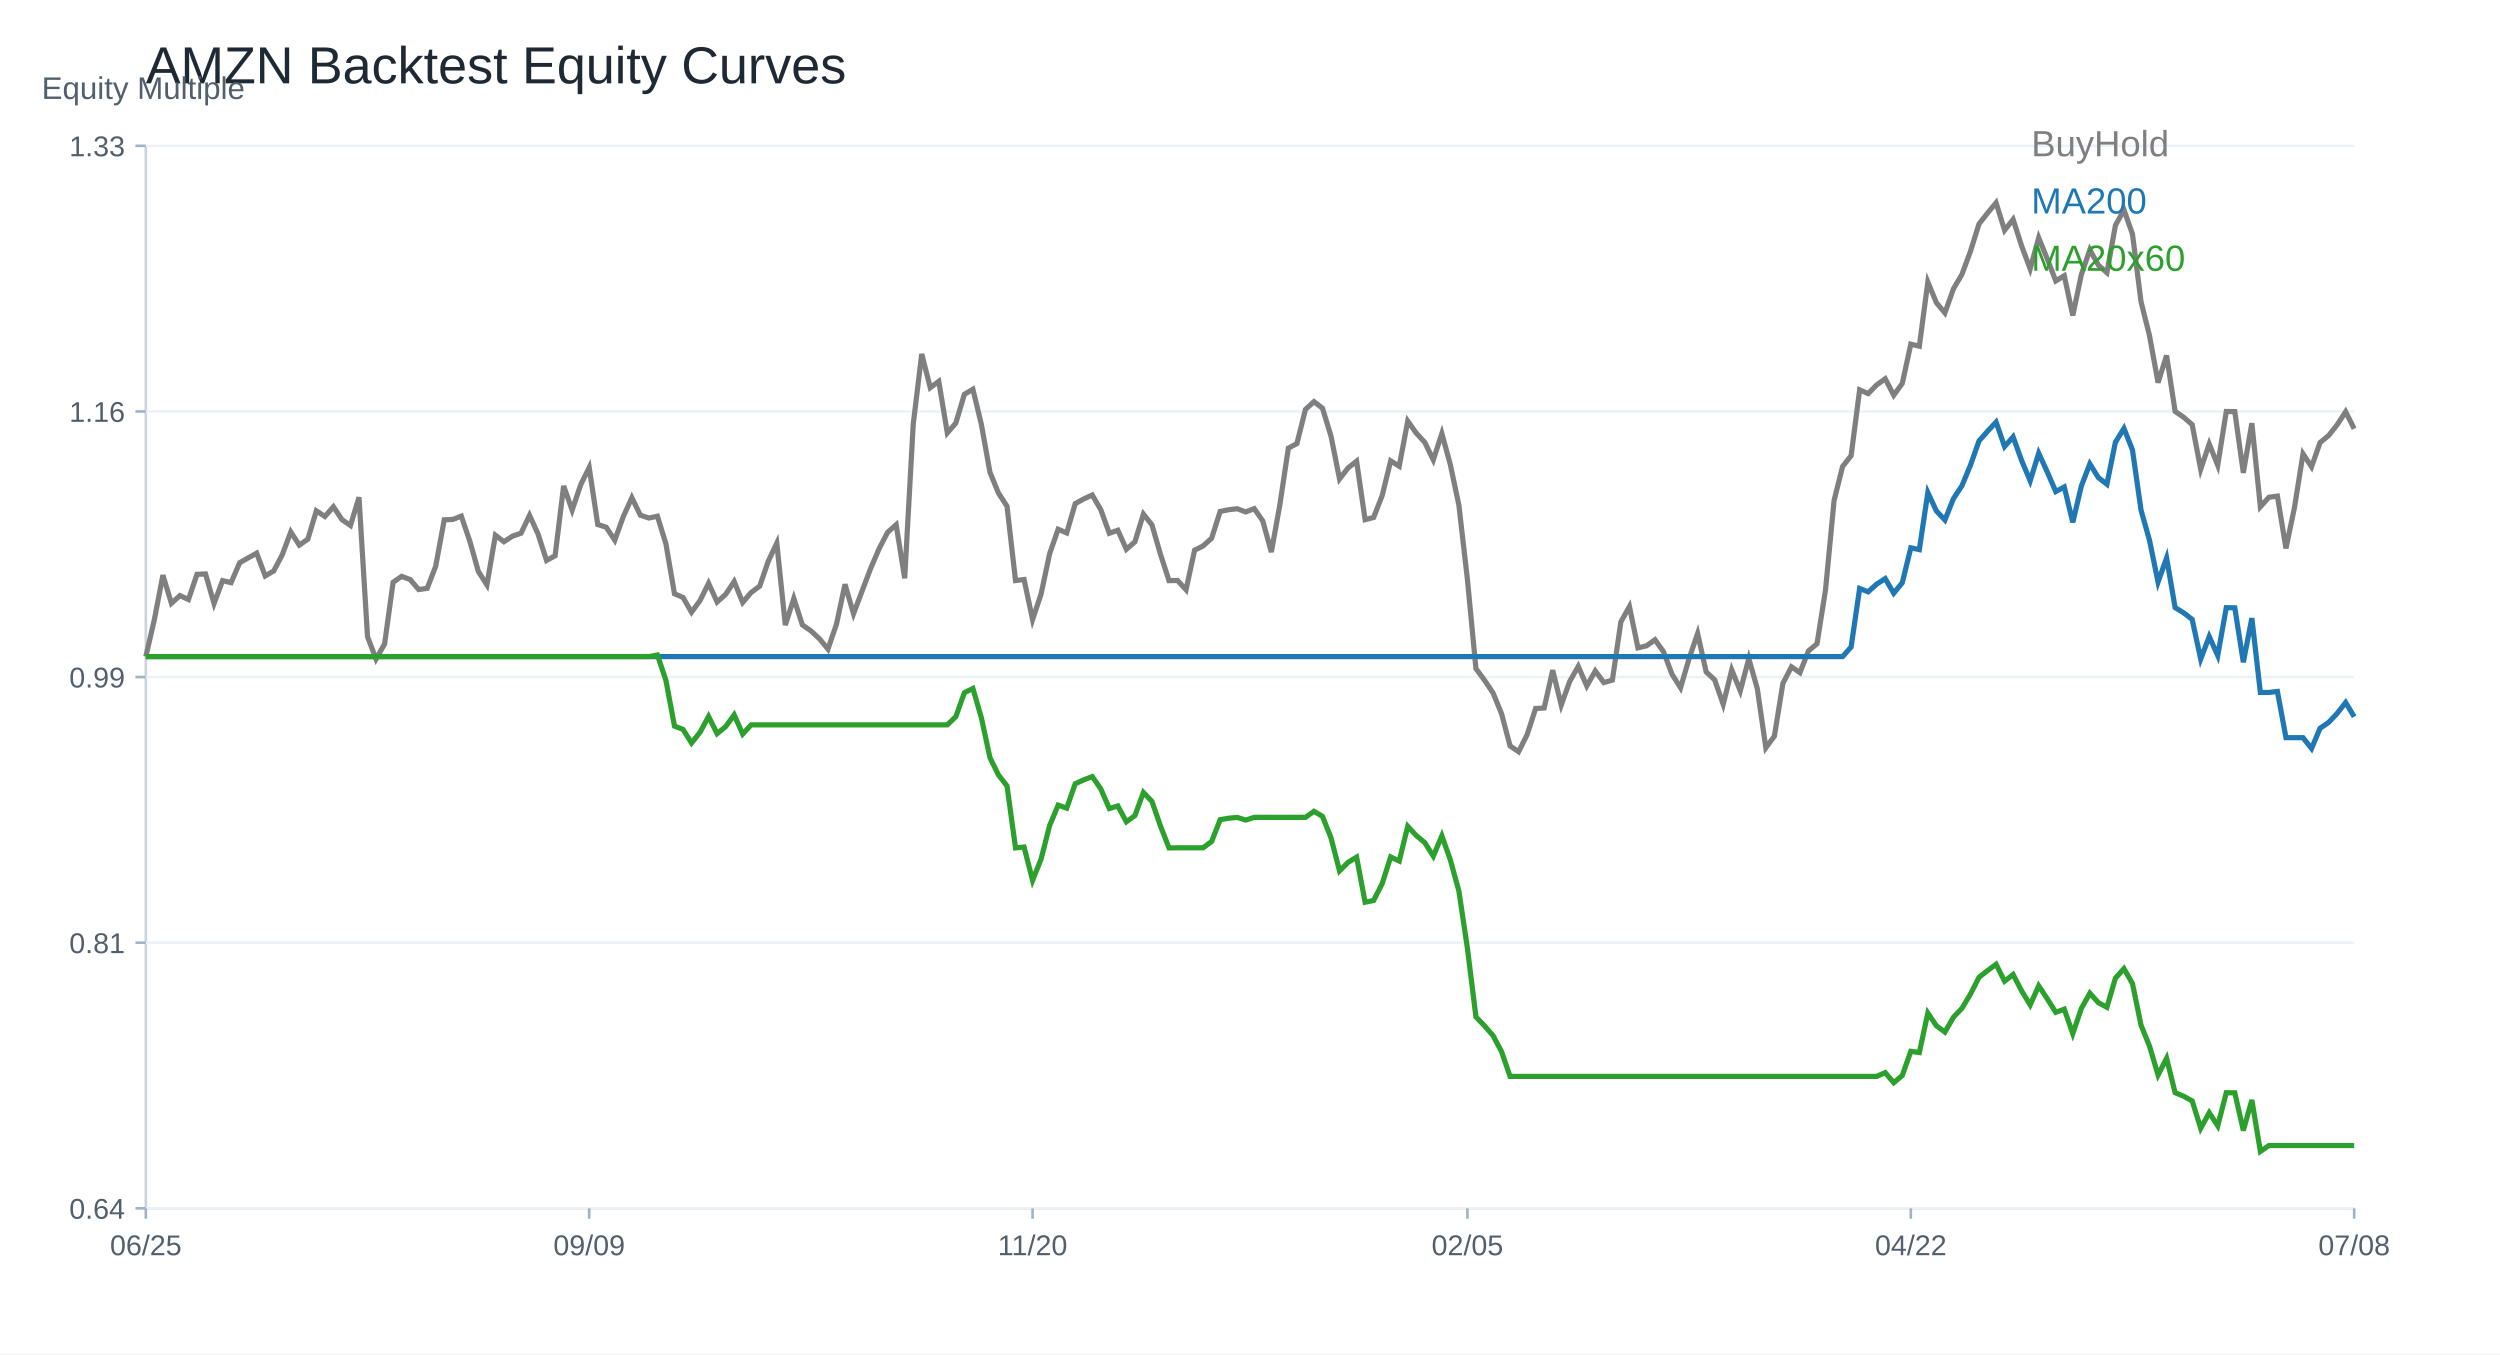
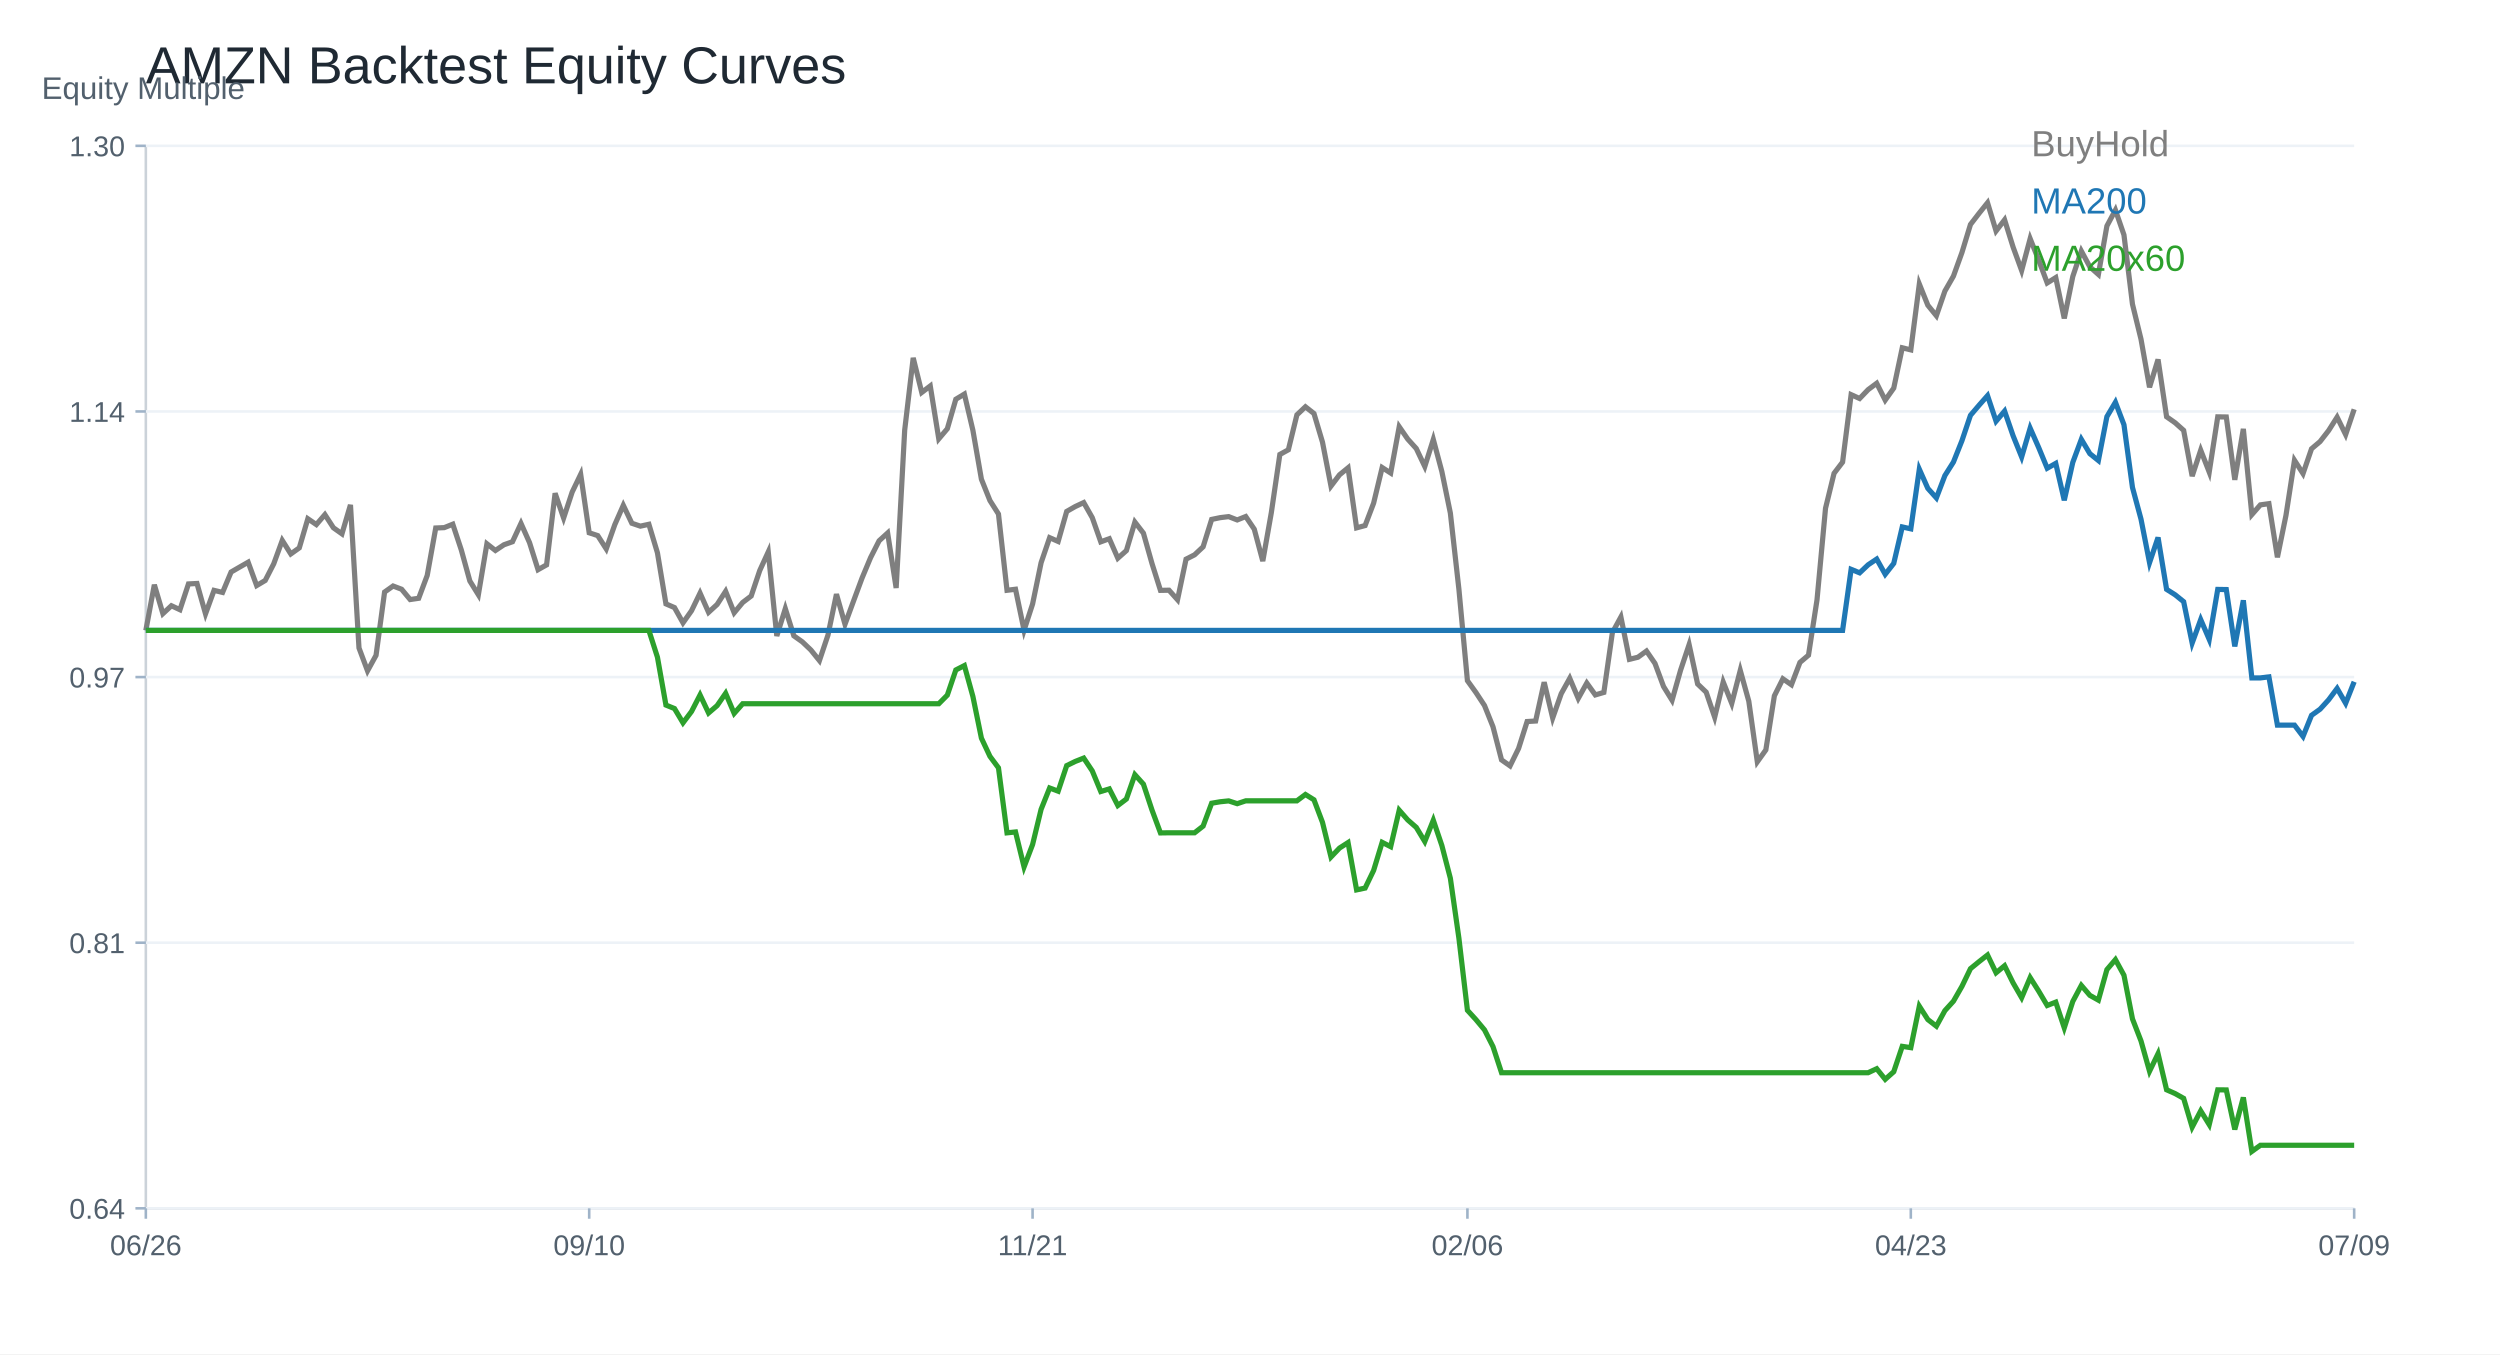
<svg xmlns="http://www.w3.org/2000/svg" width="960" height="520" viewBox="0 0 960 520">
  <rect width="100%" height="100%" fill="white" />
  <text x="56.00" y="32.00" font-size="20" font-family="Arial" fill="#1f2933" text-anchor="start">AMZN Backtest Equity Curves</text>
  <line x1="56" y1="464" x2="904" y2="464" stroke="#cbd2d9" />
  <line x1="56" y1="56" x2="56" y2="464" stroke="#cbd2d9" />
  <text x="16.00" y="38.00" font-size="12" font-family="Arial" fill="#52606d" text-anchor="start">Equity Multiple</text>
  <line x1="56" y1="464.00" x2="904" y2="464.00" stroke="#edf2f7" />
  <line x1="52" y1="464.00" x2="56" y2="464.00" stroke="#9fb3c8" />
  <text x="48.00" y="468.00" font-size="11" font-family="Arial" fill="#52606d" text-anchor="end">0.64</text>
  <line x1="56" y1="362.00" x2="904" y2="362.00" stroke="#edf2f7" />
  <line x1="52" y1="362.00" x2="56" y2="362.00" stroke="#9fb3c8" />
  <text x="48.00" y="366.00" font-size="11" font-family="Arial" fill="#52606d" text-anchor="end">0.81</text>
  <line x1="56" y1="260.00" x2="904" y2="260.00" stroke="#edf2f7" />
  <line x1="52" y1="260.00" x2="56" y2="260.00" stroke="#9fb3c8" />
-   <text x="48.00" y="264.00" font-size="11" font-family="Arial" fill="#52606d" text-anchor="end">0.99</text>
+   <text x="48.00" y="264.00" font-size="11" font-family="Arial" fill="#52606d" text-anchor="end">0.97</text>
  <line x1="56" y1="158.00" x2="904" y2="158.00" stroke="#edf2f7" />
  <line x1="52" y1="158.00" x2="56" y2="158.00" stroke="#9fb3c8" />
-   <text x="48.00" y="162.00" font-size="11" font-family="Arial" fill="#52606d" text-anchor="end">1.16</text>
+   <text x="48.00" y="162.00" font-size="11" font-family="Arial" fill="#52606d" text-anchor="end">1.14</text>
  <line x1="56" y1="56.00" x2="904" y2="56.00" stroke="#edf2f7" />
  <line x1="52" y1="56.00" x2="56" y2="56.00" stroke="#9fb3c8" />
-   <text x="48.00" y="60.00" font-size="11" font-family="Arial" fill="#52606d" text-anchor="end">1.33</text>
+   <text x="48.00" y="60.00" font-size="11" font-family="Arial" fill="#52606d" text-anchor="end">1.30</text>
  <line x1="56.00" y1="464" x2="56.00" y2="468" stroke="#9fb3c8" />
-   <text x="56.00" y="482.00" font-size="11" font-family="Arial" fill="#52606d" text-anchor="middle">06/25</text>
+   <text x="56.00" y="482.00" font-size="11" font-family="Arial" fill="#52606d" text-anchor="middle">06/26</text>
  <line x1="226.25" y1="464" x2="226.25" y2="468" stroke="#9fb3c8" />
-   <text x="226.25" y="482.00" font-size="11" font-family="Arial" fill="#52606d" text-anchor="middle">09/09</text>
+   <text x="226.25" y="482.00" font-size="11" font-family="Arial" fill="#52606d" text-anchor="middle">09/10</text>
  <line x1="396.51" y1="464" x2="396.51" y2="468" stroke="#9fb3c8" />
-   <text x="396.51" y="482.00" font-size="11" font-family="Arial" fill="#52606d" text-anchor="middle">11/20</text>
+   <text x="396.51" y="482.00" font-size="11" font-family="Arial" fill="#52606d" text-anchor="middle">11/21</text>
  <line x1="563.49" y1="464" x2="563.49" y2="468" stroke="#9fb3c8" />
-   <text x="563.49" y="482.00" font-size="11" font-family="Arial" fill="#52606d" text-anchor="middle">02/05</text>
+   <text x="563.49" y="482.00" font-size="11" font-family="Arial" fill="#52606d" text-anchor="middle">02/06</text>
  <line x1="733.75" y1="464" x2="733.75" y2="468" stroke="#9fb3c8" />
-   <text x="733.75" y="482.00" font-size="11" font-family="Arial" fill="#52606d" text-anchor="middle">04/22</text>
+   <text x="733.75" y="482.00" font-size="11" font-family="Arial" fill="#52606d" text-anchor="middle">04/23</text>
  <line x1="904.00" y1="464" x2="904.00" y2="468" stroke="#9fb3c8" />
-   <text x="904.00" y="482.00" font-size="11" font-family="Arial" fill="#52606d" text-anchor="middle">07/08</text>
-   <polyline fill="none" stroke="#7f7f7f" stroke-width="2" points="56.00,252.14 59.27,237.95 62.55,220.86 65.82,231.67 69.10,228.71 72.37,230.21 75.64,220.55 78.92,220.39 82.19,231.76 85.47,222.96 88.74,223.73 92.02,216.10 95.29,214.24 98.56,212.42 101.84,221.16 105.11,219.25 108.39,213.03 111.66,204.26 114.93,209.32 118.21,207.05 121.48,196.15 124.76,198.34 128.03,194.60 131.31,199.53 134.58,201.79 137.85,190.95 141.13,244.51 144.40,253.09 147.68,247.28 150.95,223.59 154.22,221.33 157.50,222.54 160.77,226.39 164.05,225.92 167.32,217.37 170.59,199.61 173.87,199.47 177.14,198.20 180.42,207.83 183.69,219.45 186.97,224.59 190.24,205.53 193.51,208.02 196.79,205.89 200.06,204.76 203.34,197.89 206.61,205.09 209.88,215.21 213.16,213.41 216.43,186.61 219.71,195.87 222.98,186.16 226.25,179.52 229.53,201.41 232.80,202.46 236.08,207.44 239.35,198.36 242.63,191.12 245.90,197.84 249.17,198.92 252.45,198.23 255.72,208.88 259.00,228.02 262.27,229.40 265.54,235.10 268.82,230.59 272.09,223.98 275.37,231.17 278.64,228.24 281.92,223.32 285.19,231.34 288.46,227.50 291.74,225.06 295.01,215.54 298.29,208.57 301.56,240.03 304.83,229.79 308.11,239.97 311.38,242.24 314.66,245.28 317.93,249.24 321.20,239.72 324.48,224.37 327.75,235.66 331.03,226.97 334.30,218.34 337.58,210.70 340.85,204.40 344.12,201.49 347.40,222.07 350.67,162.98 353.95,135.93 357.22,148.87 360.49,146.44 363.77,166.25 367.04,162.46 370.32,151.42 373.59,149.48 376.86,163.04 380.14,181.35 383.41,189.35 386.69,194.38 389.96,222.93 393.24,222.54 396.51,237.90 399.78,228.08 403.06,212.61 406.33,203.23 409.61,204.64 412.88,193.41 416.15,191.59 419.43,190.09 422.70,195.74 425.98,204.78 429.25,203.62 432.53,210.92 435.80,208.07 439.07,197.40 442.35,201.55 445.62,212.86 448.90,222.96 452.17,222.90 455.44,226.47 458.72,211.28 461.99,209.65 465.27,206.66 468.54,196.40 471.81,195.74 475.09,195.35 478.36,196.59 481.64,195.32 484.91,200.05 488.19,212.00 491.46,193.86 494.73,172.08 498.01,170.34 501.28,157.25 504.56,154.24 507.83,156.76 511.10,167.46 514.38,183.92 517.65,179.69 520.93,177.09 524.20,199.55 527.47,198.70 530.75,190.31 534.02,176.98 537.30,179.03 540.57,161.71 543.85,166.33 547.12,169.87 550.39,176.59 553.67,166.47 556.94,178.47 560.22,194.05 563.49,222.54 566.76,256.76 570.04,261.19 573.31,266.06 576.59,274.03 579.86,286.42 583.14,288.66 586.41,282.13 589.68,272.06 592.96,271.87 596.23,257.35 599.51,270.74 602.78,261.63 606.05,255.88 609.33,263.40 612.60,257.65 615.88,262.10 619.15,261.16 622.42,238.78 625.70,232.92 628.97,248.77 632.25,248.00 635.52,245.67 638.80,250.32 642.07,258.95 645.34,264.10 648.62,252.84 651.89,243.26 655.17,258.01 658.44,261.08 661.71,270.46 664.99,257.26 668.26,265.29 671.54,252.92 674.81,264.46 678.08,287.14 681.36,282.69 684.63,262.44 687.91,256.07 691.18,258.29 694.46,249.93 697.73,247.22 701.00,226.53 704.28,192.22 707.55,179.14 710.83,174.96 714.10,149.70 717.37,151.14 720.65,147.82 723.92,145.44 727.20,151.75 730.47,147.24 733.75,132.16 737.02,132.94 740.29,108.29 743.57,116.23 746.84,120.16 750.12,110.92 753.39,105.33 756.66,96.48 759.94,85.99 763.21,81.84 766.49,77.86 769.76,88.42 773.03,84.25 776.31,94.46 779.58,103.23 782.86,91.30 786.13,99.35 789.41,107.87 792.68,105.88 795.95,121.15 799.23,105.47 802.50,95.92 805.78,101.84 809.05,104.69 812.32,86.54 815.60,80.60 818.87,89.89 822.15,115.84 825.42,128.95 828.69,146.94 831.97,136.51 835.24,157.97 838.52,160.21 841.79,163.06 845.07,180.19 848.34,170.48 851.61,178.67 854.89,158.00 858.16,158.06 861.44,181.57 864.71,162.51 867.98,194.60 871.26,190.95 874.53,190.51 877.81,210.59 881.08,194.88 884.36,174.27 887.63,179.25 890.90,169.95 894.18,167.27 897.45,163.15 900.73,158.11 904.00,164.64" />
+   <text x="904.00" y="482.00" font-size="11" font-family="Arial" fill="#52606d" text-anchor="middle">07/09</text>
+   <polyline fill="none" stroke="#7f7f7f" stroke-width="2" points="56.00,242.08 59.27,224.54 62.55,235.64 65.82,232.60 69.10,234.13 72.37,224.23 75.64,224.06 78.92,235.72 82.19,226.70 85.47,227.49 88.74,219.66 92.02,217.76 95.29,215.89 98.56,224.85 101.84,222.90 105.11,216.51 108.39,207.52 111.66,212.71 114.93,210.38 118.21,199.20 121.48,201.44 124.76,197.61 128.03,202.66 131.31,204.99 134.58,193.87 137.85,248.81 141.13,257.60 144.40,251.64 147.68,227.35 150.95,225.03 154.22,226.27 157.50,230.22 160.77,229.74 164.05,220.97 167.32,202.75 170.59,202.61 173.87,201.30 177.14,211.18 180.42,223.10 183.69,228.37 186.97,208.82 190.24,211.38 193.51,209.19 196.79,208.03 200.06,200.99 203.34,208.37 206.61,218.75 209.88,216.91 213.16,189.41 216.43,198.92 219.71,188.96 222.98,182.15 226.25,204.59 229.53,205.67 232.80,210.78 236.08,201.47 239.35,194.04 242.63,200.93 245.90,202.04 249.17,201.33 252.45,212.25 255.72,231.89 259.00,233.31 262.27,239.16 265.54,234.53 268.82,227.75 272.09,235.13 275.37,232.12 278.64,227.07 281.92,235.30 285.19,231.35 288.46,228.86 291.74,219.09 295.01,211.94 298.29,244.21 301.56,233.71 304.83,244.15 308.11,246.48 311.38,249.60 314.66,253.66 317.93,243.90 321.20,228.15 324.48,239.72 327.75,230.81 331.03,221.96 334.30,214.13 337.58,207.66 340.85,204.68 344.12,225.79 347.40,165.18 350.67,137.42 353.95,150.70 357.22,148.21 360.49,168.52 363.77,164.64 367.04,153.31 370.32,151.33 373.59,165.23 376.86,184.02 380.14,192.22 383.41,197.38 386.69,226.67 389.96,226.27 393.24,242.02 396.51,231.95 399.78,216.09 403.06,206.47 406.33,207.91 409.61,196.39 412.88,194.52 416.15,192.99 419.43,198.78 422.70,208.06 425.98,206.86 429.25,214.35 432.53,211.43 435.80,200.48 439.07,204.73 442.35,216.34 445.62,226.70 448.90,226.64 452.17,230.30 455.44,214.72 458.72,213.05 461.99,209.98 465.27,199.46 468.54,198.78 471.81,198.38 475.09,199.66 478.36,198.35 481.64,203.20 484.91,215.46 488.19,196.85 491.46,174.51 494.73,172.72 498.01,159.30 501.28,156.21 504.56,158.79 507.83,169.77 511.10,186.66 514.38,182.32 517.65,179.65 520.93,202.69 524.20,201.81 527.47,193.21 530.75,179.54 534.02,181.64 537.30,163.87 540.57,168.61 543.85,172.24 547.12,179.14 550.39,168.75 553.67,181.07 556.94,197.04 560.22,226.27 563.49,261.38 566.76,265.92 570.04,270.91 573.31,279.08 576.59,291.80 579.86,294.10 583.14,287.40 586.41,277.07 589.68,276.87 592.96,261.97 596.23,275.71 599.51,266.37 602.78,260.47 606.05,268.19 609.33,262.29 612.60,266.85 615.88,265.89 619.15,242.93 622.42,236.92 625.70,253.18 628.97,252.38 632.25,250.00 635.52,254.77 638.80,263.62 642.07,268.90 645.34,257.35 648.62,247.53 651.89,262.65 655.17,265.80 658.44,275.42 661.71,261.89 664.99,270.12 668.26,257.43 671.54,269.27 674.81,292.54 678.08,287.97 681.36,267.19 684.63,260.67 687.91,262.94 691.18,254.37 694.46,251.59 697.73,230.36 701.00,195.17 704.28,181.75 707.55,177.46 710.83,151.55 714.10,153.03 717.37,149.62 720.65,147.18 723.92,153.65 727.20,149.03 730.47,133.56 733.75,134.36 737.02,109.07 740.29,117.22 743.57,121.25 746.84,111.77 750.12,106.04 753.39,96.96 756.66,86.20 759.94,81.94 763.21,77.86 766.49,88.70 769.76,84.41 773.03,94.88 776.31,103.88 779.58,91.65 782.86,99.91 786.13,108.65 789.41,106.60 792.68,122.27 795.95,106.18 799.23,96.39 802.50,102.46 805.78,105.38 809.05,86.77 812.32,80.67 815.60,90.20 818.87,116.82 822.15,130.27 825.42,148.72 828.69,138.02 831.97,160.04 835.24,162.34 838.52,165.26 841.79,182.83 845.07,172.87 848.34,181.27 851.61,160.07 854.89,160.12 858.16,184.25 861.44,164.69 864.71,197.61 867.98,193.87 871.26,193.41 874.53,214.01 877.81,197.90 881.08,176.75 884.36,181.86 887.63,172.33 890.90,169.57 894.18,165.35 897.45,160.18 900.73,166.88 904.00,157.17" />
  <text x="780.00" y="60.00" font-size="14" font-family="Arial" fill="#7f7f7f" text-anchor="start">BuyHold</text>
-   <polyline fill="none" stroke="#1f77b4" stroke-width="2" points="56.00,252.14 59.27,252.14 62.55,252.14 65.82,252.14 69.10,252.14 72.37,252.14 75.64,252.14 78.92,252.14 82.19,252.14 85.47,252.14 88.74,252.14 92.02,252.14 95.29,252.14 98.56,252.14 101.84,252.14 105.11,252.14 108.39,252.14 111.66,252.14 114.93,252.14 118.21,252.14 121.48,252.14 124.76,252.14 128.03,252.14 131.31,252.14 134.58,252.14 137.85,252.14 141.13,252.14 144.40,252.14 147.68,252.14 150.95,252.14 154.22,252.14 157.50,252.14 160.77,252.14 164.05,252.14 167.32,252.14 170.59,252.14 173.87,252.14 177.14,252.14 180.42,252.14 183.69,252.14 186.97,252.14 190.24,252.14 193.51,252.14 196.79,252.14 200.06,252.14 203.34,252.14 206.61,252.14 209.88,252.14 213.16,252.14 216.43,252.14 219.71,252.14 222.98,252.14 226.25,252.14 229.53,252.14 232.80,252.14 236.08,252.14 239.35,252.14 242.63,252.14 245.90,252.14 249.17,252.14 252.45,252.14 255.72,252.14 259.00,252.14 262.27,252.14 265.54,252.14 268.82,252.14 272.09,252.14 275.37,252.14 278.64,252.14 281.92,252.14 285.19,252.14 288.46,252.14 291.74,252.14 295.01,252.14 298.29,252.14 301.56,252.14 304.83,252.14 308.11,252.14 311.38,252.14 314.66,252.14 317.93,252.14 321.20,252.14 324.48,252.14 327.75,252.14 331.03,252.14 334.30,252.14 337.58,252.14 340.85,252.14 344.12,252.14 347.40,252.14 350.67,252.14 353.95,252.14 357.22,252.14 360.49,252.14 363.77,252.14 367.04,252.14 370.32,252.14 373.59,252.14 376.86,252.14 380.14,252.14 383.41,252.14 386.69,252.14 389.96,252.14 393.24,252.14 396.51,252.14 399.78,252.14 403.06,252.14 406.33,252.14 409.61,252.14 412.88,252.14 416.15,252.14 419.43,252.14 422.70,252.14 425.98,252.14 429.25,252.14 432.53,252.14 435.80,252.14 439.07,252.14 442.35,252.14 445.62,252.14 448.90,252.14 452.17,252.14 455.44,252.14 458.72,252.14 461.99,252.14 465.27,252.14 468.54,252.14 471.81,252.14 475.09,252.14 478.36,252.14 481.64,252.14 484.91,252.14 488.19,252.14 491.46,252.14 494.73,252.14 498.01,252.14 501.28,252.14 504.56,252.14 507.83,252.14 511.10,252.14 514.38,252.14 517.65,252.14 520.93,252.14 524.20,252.14 527.47,252.14 530.75,252.14 534.02,252.14 537.30,252.14 540.57,252.14 543.85,252.14 547.12,252.14 550.39,252.14 553.67,252.14 556.94,252.14 560.22,252.14 563.49,252.14 566.76,252.14 570.04,252.14 573.31,252.14 576.59,252.14 579.86,252.14 583.14,252.14 586.41,252.14 589.68,252.14 592.96,252.14 596.23,252.14 599.51,252.14 602.78,252.14 606.05,252.14 609.33,252.14 612.60,252.14 615.88,252.14 619.15,252.14 622.42,252.14 625.70,252.14 628.97,252.14 632.25,252.14 635.52,252.14 638.80,252.14 642.07,252.14 645.34,252.14 648.62,252.14 651.89,252.14 655.17,252.14 658.44,252.14 661.71,252.14 664.99,252.14 668.26,252.14 671.54,252.14 674.81,252.14 678.08,252.14 681.36,252.14 684.63,252.14 687.91,252.14 691.18,252.14 694.46,252.14 697.73,252.14 701.00,252.14 704.28,252.14 707.55,252.14 710.83,248.43 714.10,225.97 717.37,227.25 720.65,224.30 723.92,222.18 727.20,227.79 730.47,223.78 733.75,210.37 737.02,211.06 740.29,189.14 743.57,196.20 746.84,199.69 750.12,191.48 753.39,186.51 756.66,178.63 759.94,169.31 763.21,165.62 766.49,162.08 769.76,171.47 773.03,167.76 776.31,176.84 779.58,184.64 782.86,174.03 786.13,181.19 789.41,188.77 792.68,187.00 795.95,200.58 799.23,186.63 802.50,178.14 805.78,183.41 809.05,185.94 812.32,169.80 815.60,164.51 818.87,172.78 822.15,195.86 825.42,207.52 828.69,223.51 831.97,214.23 835.24,233.32 838.52,235.32 841.79,237.85 845.07,253.08 848.34,244.44 851.61,251.73 854.89,233.35 858.16,233.40 861.44,254.31 864.71,237.36 867.98,265.90 871.26,265.90 874.53,265.51 877.81,283.27 881.08,283.27 884.36,283.27 887.63,287.43 890.90,279.66 894.18,277.42 897.45,273.97 900.73,269.76 904.00,275.22" />
+   <polyline fill="none" stroke="#1f77b4" stroke-width="2" points="56.00,242.08 59.27,242.08 62.55,242.08 65.82,242.08 69.10,242.08 72.37,242.08 75.64,242.08 78.92,242.08 82.19,242.08 85.47,242.08 88.74,242.08 92.02,242.08 95.29,242.08 98.56,242.08 101.84,242.08 105.11,242.08 108.39,242.08 111.66,242.08 114.93,242.08 118.21,242.08 121.48,242.08 124.76,242.08 128.03,242.08 131.31,242.08 134.58,242.08 137.85,242.08 141.13,242.08 144.40,242.08 147.68,242.08 150.95,242.08 154.22,242.08 157.50,242.08 160.77,242.08 164.05,242.08 167.32,242.08 170.59,242.08 173.87,242.08 177.14,242.08 180.42,242.08 183.69,242.08 186.97,242.08 190.24,242.08 193.51,242.08 196.79,242.08 200.06,242.08 203.34,242.08 206.61,242.08 209.88,242.08 213.16,242.08 216.43,242.08 219.71,242.08 222.98,242.08 226.25,242.08 229.53,242.08 232.80,242.08 236.08,242.08 239.35,242.08 242.63,242.08 245.90,242.08 249.17,242.08 252.45,242.08 255.72,242.08 259.00,242.08 262.27,242.08 265.54,242.08 268.82,242.08 272.09,242.08 275.37,242.08 278.64,242.08 281.92,242.08 285.19,242.08 288.46,242.08 291.74,242.08 295.01,242.08 298.29,242.08 301.56,242.08 304.83,242.08 308.11,242.08 311.38,242.08 314.66,242.08 317.93,242.08 321.20,242.08 324.48,242.08 327.75,242.08 331.03,242.08 334.30,242.08 337.58,242.08 340.85,242.08 344.12,242.08 347.40,242.08 350.67,242.08 353.95,242.08 357.22,242.08 360.49,242.08 363.77,242.08 367.04,242.08 370.32,242.08 373.59,242.08 376.86,242.08 380.14,242.08 383.41,242.08 386.69,242.08 389.96,242.08 393.24,242.08 396.51,242.08 399.78,242.08 403.06,242.08 406.33,242.08 409.61,242.08 412.88,242.08 416.15,242.08 419.43,242.08 422.70,242.08 425.98,242.08 429.25,242.08 432.53,242.08 435.80,242.08 439.07,242.08 442.35,242.08 445.62,242.08 448.90,242.08 452.17,242.08 455.44,242.08 458.72,242.08 461.99,242.08 465.27,242.08 468.54,242.08 471.81,242.08 475.09,242.08 478.36,242.08 481.64,242.08 484.91,242.08 488.19,242.08 491.46,242.08 494.73,242.08 498.01,242.08 501.28,242.08 504.56,242.08 507.83,242.08 511.10,242.08 514.38,242.08 517.65,242.08 520.93,242.08 524.20,242.08 527.47,242.08 530.75,242.08 534.02,242.08 537.30,242.08 540.57,242.08 543.85,242.08 547.12,242.08 550.39,242.08 553.67,242.08 556.94,242.08 560.22,242.08 563.49,242.08 566.76,242.08 570.04,242.08 573.31,242.08 576.59,242.08 579.86,242.08 583.14,242.08 586.41,242.08 589.68,242.08 592.96,242.08 596.23,242.08 599.51,242.08 602.78,242.08 606.05,242.08 609.33,242.08 612.60,242.08 615.88,242.08 619.15,242.08 622.42,242.08 625.70,242.08 628.97,242.08 632.25,242.08 635.52,242.08 638.80,242.08 642.07,242.08 645.34,242.08 648.62,242.08 651.89,242.08 655.17,242.08 658.44,242.08 661.71,242.08 664.99,242.08 668.26,242.08 671.54,242.08 674.81,242.08 678.08,242.08 681.36,242.08 684.63,242.08 687.91,242.08 691.18,242.08 694.46,242.08 697.73,242.08 701.00,242.08 704.28,242.08 707.55,242.08 710.83,218.63 714.10,219.97 717.37,216.88 720.65,214.68 723.92,220.53 727.20,216.34 730.47,202.35 733.75,203.07 737.02,180.18 740.29,187.55 743.57,191.20 746.84,182.62 750.12,177.43 753.39,169.21 756.66,159.48 759.94,155.63 763.21,151.93 766.49,161.74 769.76,157.86 773.03,167.34 776.31,175.48 779.58,164.41 782.86,171.88 786.13,179.80 789.41,177.95 792.68,192.12 795.95,177.56 799.23,168.70 802.50,174.20 805.78,176.84 809.05,159.99 812.32,154.47 815.60,163.10 818.87,187.19 822.15,199.37 825.42,216.06 828.69,206.38 831.97,226.31 835.24,228.39 838.52,231.04 841.79,246.93 845.07,237.92 848.34,245.52 851.61,226.34 854.89,226.39 858.16,248.22 861.44,230.52 864.71,260.32 867.98,260.32 871.26,259.91 874.53,278.45 877.81,278.45 881.08,278.45 884.36,282.79 887.63,274.68 890.90,272.34 894.18,268.74 897.45,264.35 900.73,270.05 904.00,261.79" />
  <text x="780.00" y="82.00" font-size="14" font-family="Arial" fill="#1f77b4" text-anchor="start">MA200</text>
-   <polyline fill="none" stroke="#2ca02c" stroke-width="2" points="56.00,252.14 59.27,252.14 62.55,252.14 65.82,252.14 69.10,252.14 72.37,252.14 75.64,252.14 78.92,252.14 82.19,252.14 85.47,252.14 88.74,252.14 92.02,252.14 95.29,252.14 98.56,252.14 101.84,252.14 105.11,252.14 108.39,252.14 111.66,252.14 114.93,252.14 118.21,252.14 121.48,252.14 124.76,252.14 128.03,252.14 131.31,252.14 134.58,252.14 137.85,252.14 141.13,252.14 144.40,252.14 147.68,252.14 150.95,252.14 154.22,252.14 157.50,252.14 160.77,252.14 164.05,252.14 167.32,252.14 170.59,252.14 173.87,252.14 177.14,252.14 180.42,252.14 183.69,252.14 186.97,252.14 190.24,252.14 193.51,252.14 196.79,252.14 200.06,252.14 203.34,252.14 206.61,252.14 209.88,252.14 213.16,252.14 216.43,252.14 219.71,252.14 222.98,252.14 226.25,252.14 229.53,252.14 232.80,252.14 236.08,252.14 239.35,252.14 242.63,252.14 245.90,252.14 249.17,252.14 252.45,251.51 255.72,261.28 259.00,278.83 262.27,280.09 265.54,285.32 268.82,281.19 272.09,275.12 275.37,281.72 278.64,279.03 281.92,274.51 285.19,281.87 288.46,278.34 291.74,278.34 295.01,278.34 298.29,278.34 301.56,278.34 304.83,278.34 308.11,278.34 311.38,278.34 314.66,278.34 317.93,278.34 321.20,278.34 324.48,278.34 327.75,278.34 331.03,278.34 334.30,278.34 337.58,278.34 340.85,278.34 344.12,278.34 347.40,278.34 350.67,278.34 353.95,278.34 357.22,278.34 360.49,278.34 363.77,278.34 367.04,275.19 370.32,265.99 373.59,264.37 376.86,275.67 380.14,290.93 383.41,297.59 386.69,301.79 389.96,325.58 393.24,325.26 396.51,338.05 399.78,329.87 403.06,316.98 406.33,309.17 409.61,310.34 412.88,300.98 416.15,299.46 419.43,298.22 422.70,302.92 425.98,310.46 429.25,309.49 432.53,315.57 435.80,313.20 439.07,304.30 442.35,307.76 445.62,317.19 448.90,325.60 452.17,325.56 455.44,325.56 458.72,325.56 461.99,325.56 465.27,323.12 468.54,314.75 471.81,314.20 475.09,313.89 478.36,314.90 481.64,313.87 484.91,313.87 488.19,313.87 491.46,313.87 494.73,313.87 498.01,313.87 501.28,313.87 504.56,311.54 507.83,313.48 511.10,321.73 514.38,334.41 517.65,331.15 520.93,329.14 524.20,346.44 527.47,345.78 530.75,339.33 534.02,329.06 537.30,330.63 540.57,317.30 543.85,320.85 547.12,323.58 550.39,328.76 553.67,320.96 556.94,330.21 560.22,342.20 563.49,364.15 566.76,390.50 570.04,393.91 573.31,397.66 576.59,403.80 579.86,413.34 583.14,413.34 586.41,413.34 589.68,413.34 592.96,413.34 596.23,413.34 599.51,413.34 602.78,413.34 606.05,413.34 609.33,413.34 612.60,413.34 615.88,413.34 619.15,413.34 622.42,413.34 625.70,413.34 628.97,413.34 632.25,413.34 635.52,413.34 638.80,413.34 642.07,413.34 645.34,413.34 648.62,413.34 651.89,413.34 655.17,413.34 658.44,413.34 661.71,413.34 664.99,413.34 668.26,413.34 671.54,413.34 674.81,413.34 678.08,413.34 681.36,413.34 684.63,413.34 687.91,413.34 691.18,413.34 694.46,413.34 697.73,413.34 701.00,413.34 704.28,413.34 707.55,413.34 710.83,413.34 714.10,413.34 717.37,413.34 720.65,413.34 723.92,411.88 727.20,415.76 730.47,412.99 733.75,403.70 737.02,404.18 740.29,389.01 743.57,393.89 746.84,396.31 750.12,390.62 753.39,387.18 756.66,381.73 759.94,375.28 763.21,372.72 766.49,370.27 769.76,376.78 773.03,374.21 776.31,380.49 779.58,385.89 782.86,378.55 786.13,383.50 789.41,388.75 792.68,387.52 795.95,396.93 799.23,387.27 802.50,381.39 805.78,385.04 809.05,386.79 812.32,375.62 815.60,371.96 818.87,377.68 822.15,393.66 825.42,401.73 828.69,412.80 831.97,406.38 835.24,419.59 838.52,420.97 841.79,422.73 845.07,433.27 848.34,427.29 851.61,432.33 854.89,419.61 858.16,419.64 861.44,434.12 864.71,422.39 867.98,442.14 871.26,439.89 874.53,439.89 877.81,439.89 881.08,439.89 884.36,439.89 887.63,439.89 890.90,439.89 894.18,439.89 897.45,439.89 900.73,439.89 904.00,439.89" />
+   <polyline fill="none" stroke="#2ca02c" stroke-width="2" points="56.00,242.08 59.27,242.08 62.55,242.08 65.82,242.08 69.10,242.08 72.37,242.08 75.64,242.08 78.92,242.08 82.19,242.08 85.47,242.08 88.74,242.08 92.02,242.08 95.29,242.08 98.56,242.08 101.84,242.08 105.11,242.08 108.39,242.08 111.66,242.08 114.93,242.08 118.21,242.08 121.48,242.08 124.76,242.08 128.03,242.08 131.31,242.08 134.58,242.08 137.85,242.08 141.13,242.08 144.40,242.08 147.68,242.08 150.95,242.08 154.22,242.08 157.50,242.08 160.77,242.08 164.05,242.08 167.32,242.08 170.59,242.08 173.87,242.08 177.14,242.08 180.42,242.08 183.69,242.08 186.97,242.08 190.24,242.08 193.51,242.08 196.79,242.08 200.06,242.08 203.34,242.08 206.61,242.08 209.88,242.08 213.16,242.08 216.43,242.08 219.71,242.08 222.98,242.08 226.25,242.08 229.53,242.08 232.80,242.08 236.08,242.08 239.35,242.08 242.63,242.08 245.90,242.08 249.17,242.08 252.45,252.33 255.72,270.75 259.00,272.08 262.27,277.56 265.54,273.22 268.82,266.86 272.09,273.78 275.37,270.96 278.64,266.22 281.92,273.94 285.19,270.24 288.46,270.24 291.74,270.24 295.01,270.24 298.29,270.24 301.56,270.24 304.83,270.24 308.11,270.24 311.38,270.24 314.66,270.24 317.93,270.24 321.20,270.24 324.48,270.24 327.75,270.24 331.03,270.24 334.30,270.24 337.58,270.24 340.85,270.24 344.12,270.24 347.40,270.24 350.67,270.24 353.95,270.24 357.22,270.24 360.49,270.24 363.77,266.93 367.04,257.27 370.32,255.58 373.59,267.44 376.86,283.45 380.14,290.44 383.41,294.85 386.69,319.81 389.96,319.47 393.24,332.90 396.51,324.31 399.78,310.79 403.06,302.59 406.33,303.82 409.61,294.00 412.88,292.40 416.15,291.10 419.43,296.03 422.70,303.94 425.98,302.93 429.25,309.31 432.53,306.82 435.80,297.48 439.07,301.11 442.35,311.01 445.62,319.84 448.90,319.79 452.17,319.79 455.44,319.79 458.72,319.79 461.99,317.23 465.27,308.44 468.54,307.88 471.81,307.54 475.09,308.61 478.36,307.52 481.64,307.52 484.91,307.52 488.19,307.52 491.46,307.52 494.73,307.52 498.01,307.52 501.28,305.08 504.56,307.12 507.83,315.77 511.10,329.08 514.38,325.65 517.65,323.55 520.93,341.71 524.20,341.02 527.47,334.24 530.75,323.46 534.02,325.12 537.30,311.12 540.57,314.85 543.85,317.72 547.12,323.15 550.39,314.97 553.67,324.67 556.94,337.26 560.22,360.29 563.49,387.95 566.76,391.53 570.04,395.46 573.31,401.90 576.59,411.92 579.86,411.92 583.14,411.92 586.41,411.92 589.68,411.92 592.96,411.92 596.23,411.92 599.51,411.92 602.78,411.92 606.05,411.92 609.33,411.92 612.60,411.92 615.88,411.92 619.15,411.92 622.42,411.92 625.70,411.92 628.97,411.92 632.25,411.92 635.52,411.92 638.80,411.92 642.07,411.92 645.34,411.92 648.62,411.92 651.89,411.92 655.17,411.92 658.44,411.92 661.71,411.92 664.99,411.92 668.26,411.92 671.54,411.92 674.81,411.92 678.08,411.92 681.36,411.92 684.63,411.92 687.91,411.92 691.18,411.92 694.46,411.92 697.73,411.92 701.00,411.92 704.28,411.92 707.55,411.92 710.83,411.92 714.10,411.92 717.37,411.92 720.65,410.38 723.92,414.46 727.20,411.54 730.47,401.80 733.75,402.30 737.02,386.38 740.29,391.51 743.57,394.05 746.84,388.08 750.12,384.46 753.39,378.75 756.66,371.97 759.94,369.29 763.21,366.72 766.49,373.54 769.76,370.85 773.03,377.44 776.31,383.11 779.58,375.40 782.86,380.60 786.13,386.11 789.41,384.82 792.68,394.69 795.95,384.55 799.23,378.39 802.50,382.21 805.78,384.05 809.05,372.33 812.32,368.49 815.60,374.49 818.87,391.26 822.15,399.73 825.42,411.35 828.69,404.61 831.97,418.48 835.24,419.93 838.52,421.77 841.79,432.83 845.07,426.56 848.34,431.85 851.61,418.50 854.89,418.53 858.16,433.72 861.44,421.41 864.71,442.14 867.98,439.78 871.26,439.78 874.53,439.78 877.81,439.78 881.08,439.78 884.36,439.78 887.63,439.78 890.90,439.78 894.18,439.78 897.45,439.78 900.73,439.78 904.00,439.78" />
  <text x="780.00" y="104.00" font-size="14" font-family="Arial" fill="#2ca02c" text-anchor="start">MA20x60</text>
</svg>
